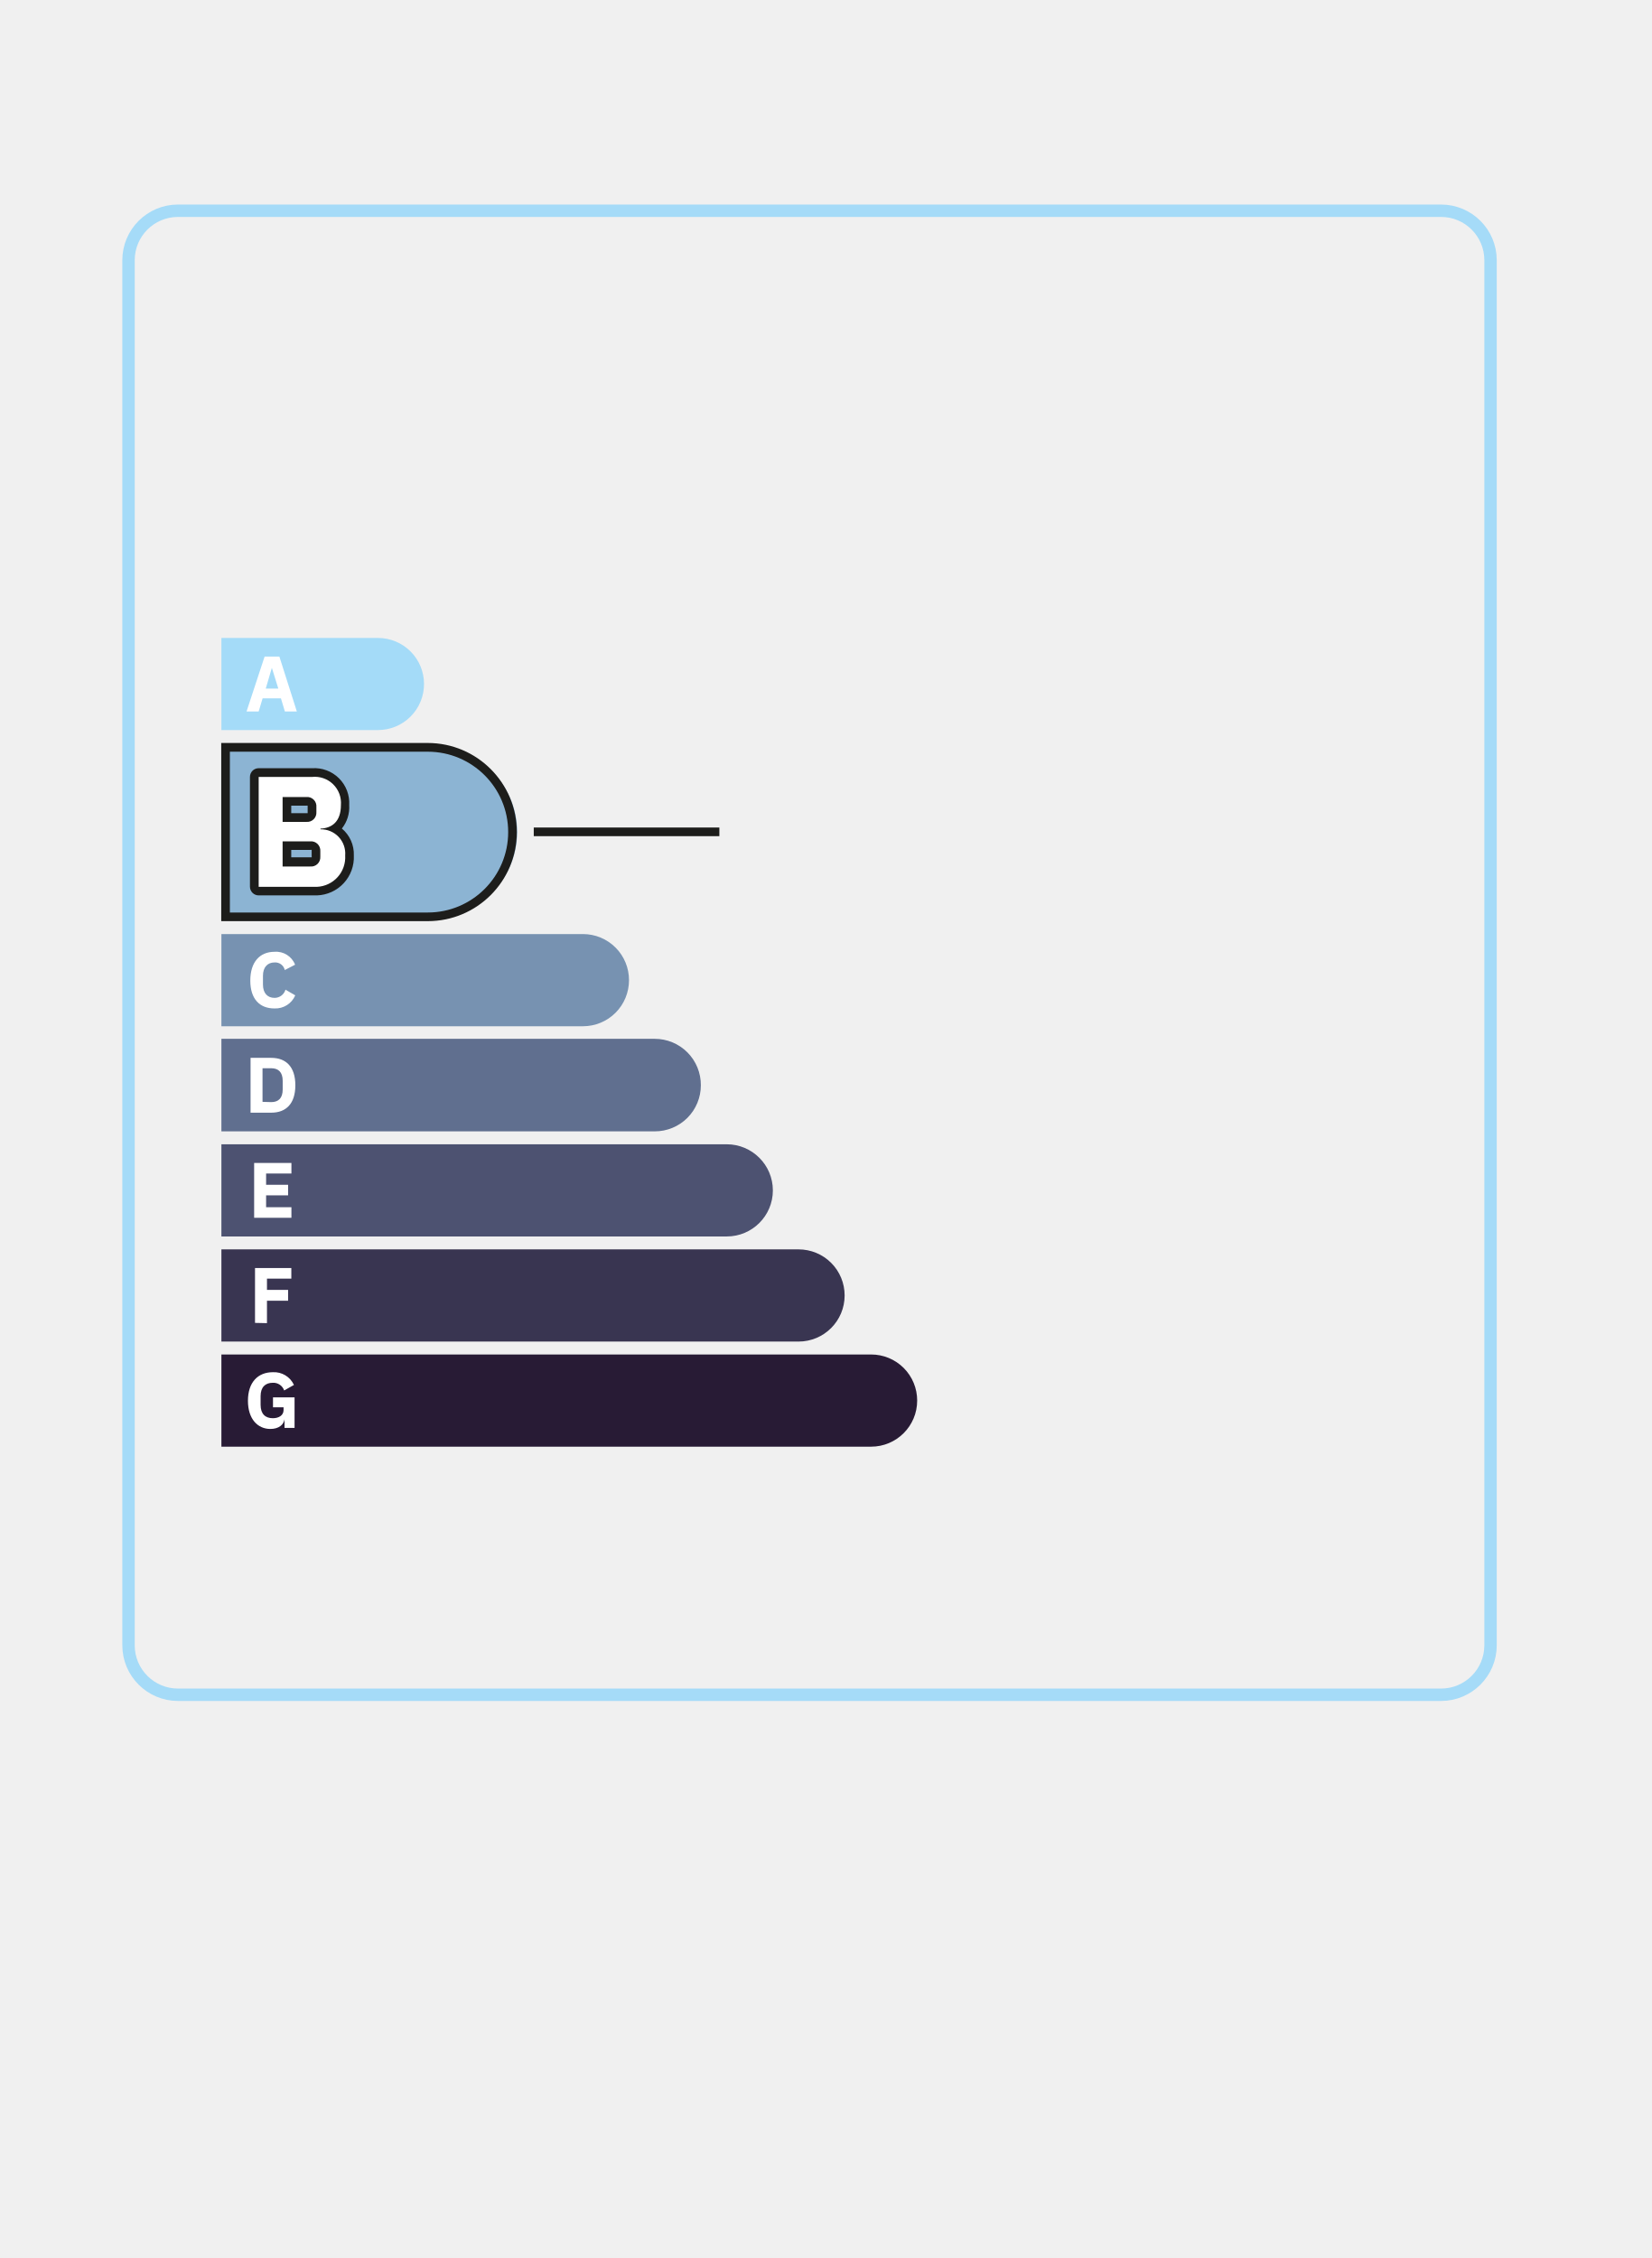
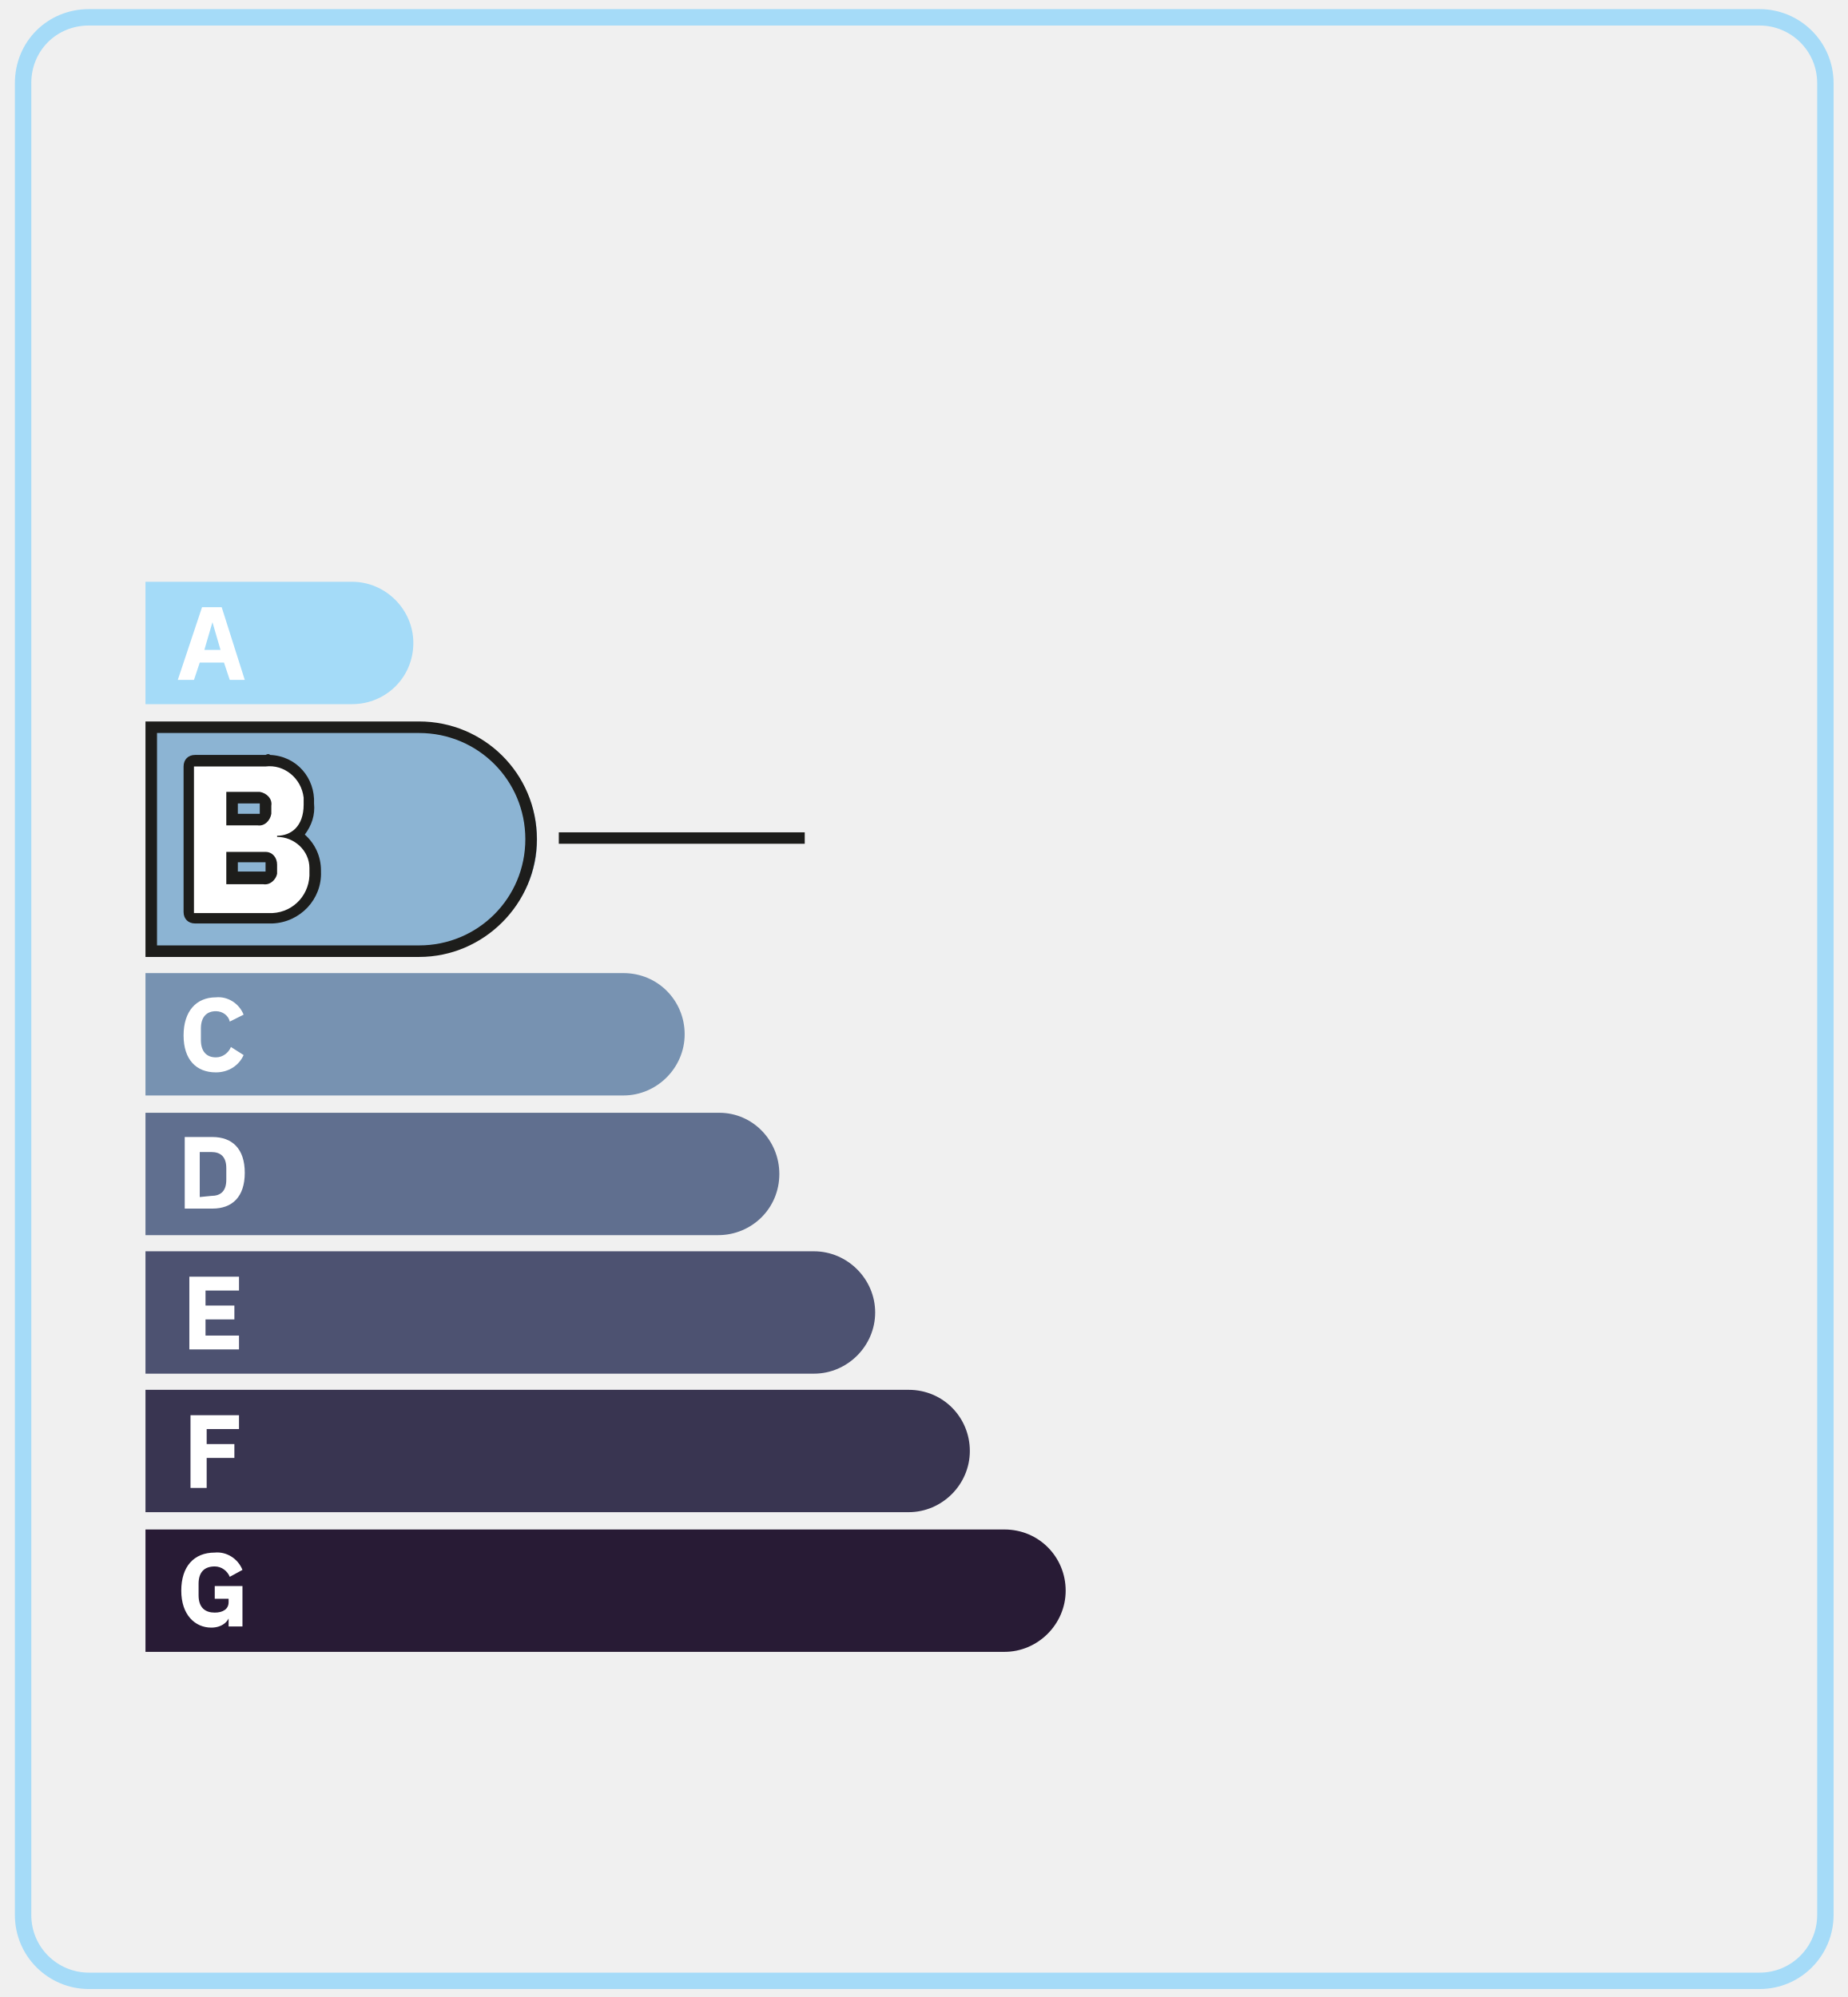
- <svg xmlns="http://www.w3.org/2000/svg" width="66.74mm" height="91.25mm" viewBox="0 0 189.18 258.66">
-   <defs>
-     <style>.a{fill:#a4dbf8;}.b{fill:#fff;}.c{fill:#7792b1;}.d{fill:#8cb4d3;}.e{fill:#1d1d1b;}.f{fill:#606f8f;}.g{fill:#4d5271;}.h{fill:#393551;}.i{fill:#281b35;}.j,.k{fill:none;}.j{stroke:#a5dbf8;stroke-miterlimit:10;stroke-width:1.42px;}.k{stroke:#1d1d1b;stroke-width:0.99px;}</style>
-   </defs>
-   <path class="a" d="M25.36,83.63H43.29a5.27,5.27,0,0,0,5.28-5.28h0a5.27,5.27,0,0,0-5.28-5.27H25.36Z" />
-   <path class="b" d="M32.63,81.5,32.18,80h-2.1l-.45,1.5H28.24l2.07-6.29H32l2,6.29Zm-1.49-5h0l-.7,2.38h1.44Z" />
-   <path class="c" d="M25.36,117.56H66.78a5.27,5.27,0,0,0,5.27-5.28h0A5.27,5.27,0,0,0,66.78,107H25.36Z" />
-   <path class="b" d="M28.67,112.33c0-2.13,1.09-3.3,2.78-3.3a2.33,2.33,0,0,1,2.35,1.48l-1.18.61a1.12,1.12,0,0,0-1.17-.87c-.8,0-1.33.54-1.33,1.53v1c0,1,.53,1.53,1.33,1.53a1.3,1.3,0,0,0,1.25-.94l1.12.65a2.47,2.47,0,0,1-2.37,1.5C29.76,115.53,28.67,114.45,28.67,112.33Z" />
-   <path class="d" d="M25.84,105V85.61H49A9.71,9.71,0,1,1,49,105Z" />
-   <path class="e" d="M49,86.11a9.21,9.21,0,1,1,0,18.42H26.33V86.11H49m0-1H25.34v20.41H49a10.2,10.2,0,0,0,10.2-10.2h0A10.21,10.21,0,0,0,49,85.11Z" />
-   <path class="f" d="M25.36,129.6H75a5.27,5.27,0,0,0,5.28-5.28h0A5.28,5.28,0,0,0,75,119H25.36Z" />
-   <path class="b" d="M28.7,121.18h2.37c1.67,0,2.76,1,2.76,3.14s-1.09,3.14-2.76,3.14H28.7Zm2.37,5.07c.81,0,1.31-.44,1.31-1.44v-1c0-1-.5-1.44-1.31-1.44h-1v3.85Z" />
-   <path class="g" d="M25.36,141.64H83.25a5.28,5.28,0,0,0,5.28-5.28h0a5.29,5.29,0,0,0-5.28-5.28H25.36Z" />
-   <path class="b" d="M29.11,139.5v-6.28h4.27v1.21h-2.9v1.29H33v1.21H30.48v1.36h2.9v1.21Z" />
-   <path class="h" d="M25.36,153.68H91.47a5.28,5.28,0,0,0,5.28-5.28h0a5.27,5.27,0,0,0-5.28-5.28H25.36Z" />
-   <path class="b" d="M29.21,151.54v-6.28h4.16v1.21H30.58v1.29H33V149H30.58v2.57Z" />
-   <path class="i" d="M25.36,165.72H99.78a5.28,5.28,0,0,0,5.28-5.28h0a5.27,5.27,0,0,0-5.28-5.28H25.36Z" />
-   <path class="b" d="M32.59,162.58h0c-.09.63-.67,1.11-1.62,1.11-1.44,0-2.57-1.12-2.57-3.23s1.14-3.27,2.85-3.27a2.51,2.51,0,0,1,2.42,1.46l-1.12.63a1.31,1.31,0,0,0-1.3-.88c-.85,0-1.4.49-1.4,1.53v1c0,1.05.55,1.53,1.4,1.53.68,0,1.23-.32,1.23-.93v-.32H31.27v-1.14h2.47v3.5H32.59Z" />
-   <path class="b" d="M29.63,102.07a.49.49,0,0,1-.49-.49V89a.49.49,0,0,1,.49-.5h6.11a3.53,3.53,0,0,1,3.81,3.72A3.08,3.08,0,0,1,38.33,95,3.23,3.23,0,0,1,40,98a3.87,3.87,0,0,1-3.73,4.08Zm5.89-3.29c.61,0,.68-.37.68-.64v-.61c0-.28-.07-.64-.68-.64H32.87v1.89Zm-.43-5.12c.45,0,.66-.21.66-.65v-.54a.58.58,0,0,0-.66-.66H32.87v1.85Z" />
-   <path class="e" d="M35.74,89a3,3,0,0,1,3.31,3.22c0,1.93-1.06,2.65-2.34,2.7V95A2.78,2.78,0,0,1,39.54,98a3.39,3.39,0,0,1-3.24,3.59H29.63V89h6.11m-3.37,5.15h2.72A1.06,1.06,0,0,0,36.24,93v-.54a1.06,1.06,0,0,0-1.15-1.16H32.37v2.85m0,5.11h3.15a1.06,1.06,0,0,0,1.17-1.13v-.61a1.06,1.06,0,0,0-1.17-1.14H32.37v2.88M35.74,88H29.63a1,1,0,0,0-1,1v12.57a1,1,0,0,0,1,1H36.3A4.37,4.37,0,0,0,40.53,98a3.84,3.84,0,0,0-1.37-3.09A3.92,3.92,0,0,0,40,92.23,4,4,0,0,0,35.74,88Zm-2.38,4.29h1.73a.32.32,0,0,1,.15,0h0a.79.79,0,0,1,0,.14V93a.61.61,0,0,1,0,.15H33.36v-.86Zm0,5.07h2.16a.33.33,0,0,1,.18,0h0s0,0,0,.12v.61a.22.22,0,0,1,0,.12h0a.65.65,0,0,1-.16,0H33.36v-.9Z" />
-   <rect class="j" x="14.72" y="24.14" width="156.02" height="170" rx="5.67" />
-   <line class="k" x1="61.14" y1="95.29" x2="82.4" y2="95.29" />
+ <svg xmlns="http://www.w3.org/2000/svg" version="1.1" id="Calque_1" x="0px" y="0px" viewBox="0 0 160 173" style="enable-background:new 0 0 160 173;" xml:space="preserve">
+   <style type="text/css">
+ 	.st0{fill:#A4DBF8;}
+ 	.st1{fill:#FFFFFF;}
+ 	.st2{fill:#7792B1;}
+ 	.st3{fill:#8CB4D3;}
+ 	.st4{fill:#1D1D1B;}
+ 	.st5{fill:#606F8F;}
+ 	.st6{fill:#4D5271;}
+ 	.st7{fill:#393551;}
+ 	.st8{fill:#281B35;}
+ 	.st9{fill:none;stroke:#A5DBF8;stroke-width:1.42;stroke-miterlimit:10;}
+ 	.st10{fill:none;stroke:#1D1D1B;stroke-width:0.99;stroke-miterlimit:4;}
+ </style>
+   <g>
+     <path class="st0" d="M12.6,61h17.9c2.9,0,5.3-2.3,5.3-5.3c0,0,0,0,0,0l0,0c0-2.9-2.4-5.3-5.3-5.3c0,0,0,0,0,0H12.6V61z" />
+     <path class="st1" d="M19.9,58.9l-0.5-1.5h-2.1l-0.5,1.5h-1.4l2.1-6.3h1.7l2,6.3H19.9z M18.4,53.9L18.4,53.9l-0.7,2.4h1.4L18.4,53.9   z" />
+     <path class="st2" d="M12.6,94.9H54c2.9,0,5.3-2.4,5.3-5.3c0,0,0,0,0,0l0,0c0-2.9-2.3-5.3-5.3-5.3c0,0,0,0,0,0H12.6V94.9z" />
+     <path class="st1" d="M15.9,89.7c0-2.1,1.1-3.3,2.8-3.3c1-0.1,2,0.5,2.4,1.5l-1.2,0.6c-0.1-0.5-0.6-0.9-1.2-0.9   c-0.8,0-1.3,0.5-1.3,1.5v1c0,1,0.5,1.5,1.3,1.5c0.6,0,1.1-0.4,1.3-0.9l1.1,0.7c-0.4,0.9-1.3,1.5-2.4,1.5   C17,92.9,15.9,91.8,15.9,89.7z" />
+     <path class="st3" d="M13.1,82.4V63h23.2c5.4-0.3,9.9,3.8,10.2,9.2c0.3,5.4-3.8,9.9-9.2,10.2c-0.4,0-0.7,0-1.1,0H13.1z" />
+     <path class="st4" d="M36.3,63.5c5.1,0,9.2,4.1,9.2,9.2s-4.1,9.2-9.2,9.2c0,0,0,0,0,0H13.6V63.5H36.3 M36.3,62.5H12.6v20.4h23.7   c5.6,0,10.2-4.6,10.2-10.2l0,0C46.5,67,41.9,62.5,36.3,62.5z" />
+     <path class="st5" d="M12.6,107h49.6c2.9,0,5.3-2.3,5.3-5.3c0,0,0,0,0,0l0,0c0-2.9-2.3-5.3-5.2-5.3c0,0,0,0,0,0H12.6V107z" />
+     <path class="st1" d="M16,98.5h2.4c1.7,0,2.8,1,2.8,3.1c0,2.1-1.1,3.1-2.8,3.1H16V98.5z M18.3,103.6c0.8,0,1.3-0.4,1.3-1.4v-1   c0-1-0.5-1.4-1.3-1.4h-1v3.9L18.3,103.6z" />
+     <path class="st6" d="M12.6,119h57.9c2.9,0,5.3-2.4,5.3-5.3l0,0c0-2.9-2.4-5.3-5.3-5.3H12.6V119z" />
+     <path class="st1" d="M16.4,116.9v-6.3h4.3v1.2h-2.9v1.3h2.5v1.2h-2.5v1.4h2.9v1.2L16.4,116.9z" />
+     <path class="st7" d="M12.6,131h66.1c2.9,0,5.3-2.4,5.3-5.3l0,0c0-2.9-2.3-5.3-5.3-5.3c0,0,0,0,0,0H12.6V131z" />
+     <path class="st1" d="M16.5,128.9v-6.3h4.2v1.2h-2.8v1.3h2.4v1.2h-2.4v2.6L16.5,128.9z" />
+     <path class="st8" d="M12.6,143.1h74.4c2.9,0,5.3-2.4,5.3-5.3l0,0c0-2.9-2.3-5.3-5.3-5.3c0,0,0,0,0,0H12.6V143.1z" />
+     <path class="st1" d="M19.9,139.9L19.9,139.9c-0.1,0.6-0.7,1.1-1.6,1.1c-1.4,0-2.6-1.1-2.6-3.2c0-2.1,1.1-3.3,2.9-3.3   c1-0.1,2,0.5,2.4,1.5l-1.1,0.6c-0.2-0.5-0.7-0.9-1.3-0.9c-0.9,0-1.4,0.5-1.4,1.5v1c0,1.1,0.6,1.5,1.4,1.5c0.7,0,1.2-0.3,1.2-0.9   v-0.3h-1.2v-1.1H21v3.5h-1.2V139.9z" />
+     <path class="st1" d="M16.9,79.4c-0.3,0-0.5-0.2-0.5-0.5V66.4c0-0.3,0.2-0.5,0.5-0.5c0,0,0,0,0,0H23c1.9-0.2,3.6,1.3,3.8,3.2   c0,0.2,0,0.3,0,0.5c0.1,1.1-0.4,2.1-1.2,2.8c1.1,0.6,1.7,1.8,1.7,3c0.1,2.1-1.5,4-3.7,4.1c0,0-0.1,0-0.1,0L16.9,79.4z M22.8,76.1   c0.6,0,0.7-0.4,0.7-0.6v-0.6c0-0.3-0.1-0.6-0.7-0.6h-2.7v1.9H22.8z M22.4,71c0.5,0,0.7-0.2,0.7-0.7v-0.5c0-0.3-0.2-0.6-0.5-0.7   c-0.1,0-0.1,0-0.2,0h-2.2V71L22.4,71z" />
+     <path class="st4" d="M23,66.4c1.6-0.2,3.1,1,3.3,2.7c0,0.2,0,0.4,0,0.6c0,1.9-1.1,2.7-2.3,2.7v0.1c1.5,0,2.8,1.2,2.8,2.7   c0,0.1,0,0.2,0,0.3c0.1,1.9-1.3,3.5-3.2,3.6c0,0,0,0-0.1,0h-6.7V66.4H23 M19.6,71.5h2.7c0.6,0.1,1.1-0.4,1.2-1c0-0.1,0-0.1,0-0.2   v-0.5c0.1-0.6-0.4-1.1-1-1.2c-0.1,0-0.1,0-0.2,0h-2.7V71.5 M19.6,76.6h3.2c0.6,0.1,1.1-0.4,1.2-0.9c0-0.1,0-0.1,0-0.2v-0.6   c0-0.6-0.4-1.1-1-1.1c-0.1,0-0.1,0-0.2,0h-3.2V76.6 M23,65.4h-6.1c-0.6,0-1,0.4-1,1v12.6c0,0.6,0.4,1,1,1h6.7   c2.4-0.1,4.3-2.1,4.2-4.5c0,0,0,0,0-0.1c0-1.2-0.5-2.3-1.4-3.1c0.6-0.8,0.9-1.7,0.8-2.7c0.1-2.2-1.5-4.1-3.8-4.2   C23.3,65.3,23.2,65.3,23,65.4z M20.6,69.6h1.7c0,0,0.1,0,0.2,0l0,0c0,0,0,0.1,0,0.1v0.6c0,0,0,0.1,0,0.2h-1.9V69.6z M20.6,74.7h2.2   c0.1,0,0.1,0,0.2,0l0,0c0,0,0,0,0,0.1v0.6c0,0,0,0.1,0,0.1l0,0c-0.1,0-0.1,0-0.2,0h-2.2V74.7L20.6,74.7z" />
+     <path class="st9" d="M7.7,1.5h144.7c3.1,0,5.7,2.5,5.7,5.7v158.7c0,3.1-2.5,5.7-5.7,5.7H7.7c-3.1,0-5.7-2.5-5.7-5.7V7.2   C2,4,4.5,1.5,7.7,1.5z" />
+     <line class="st10" x1="48.4" y1="72.6" x2="69.7" y2="72.6" />
+   </g>
</svg>
